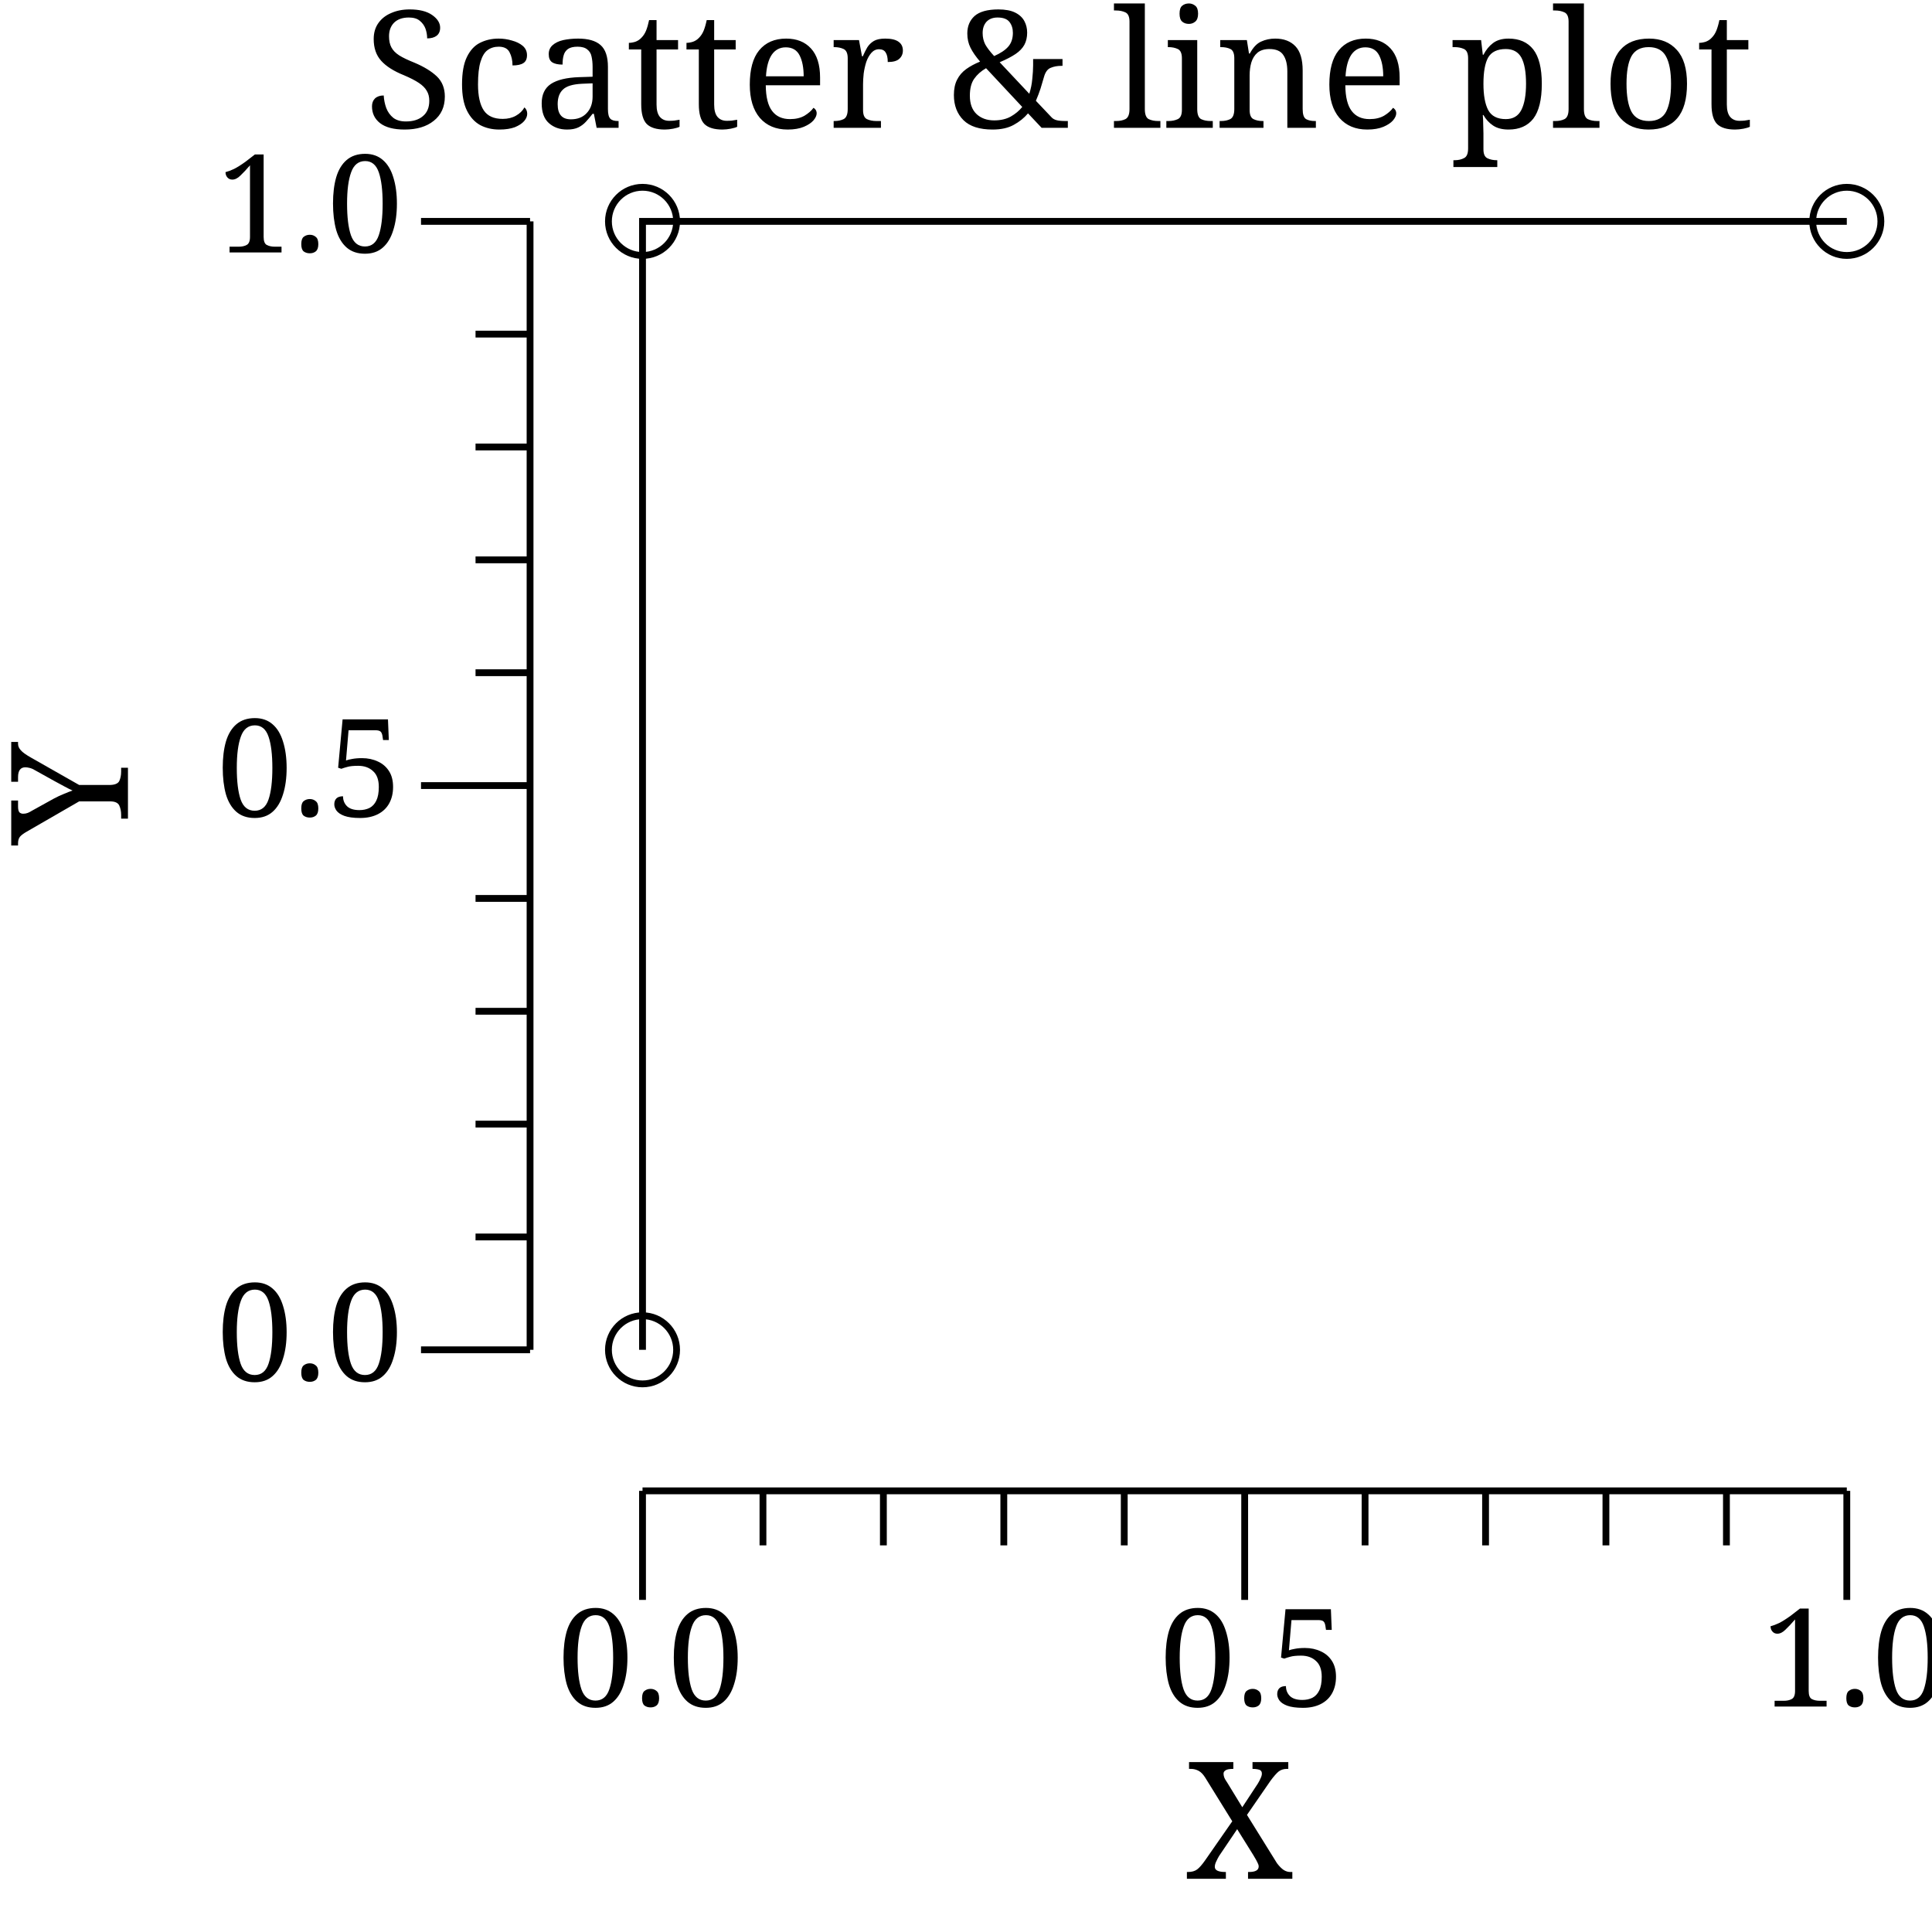
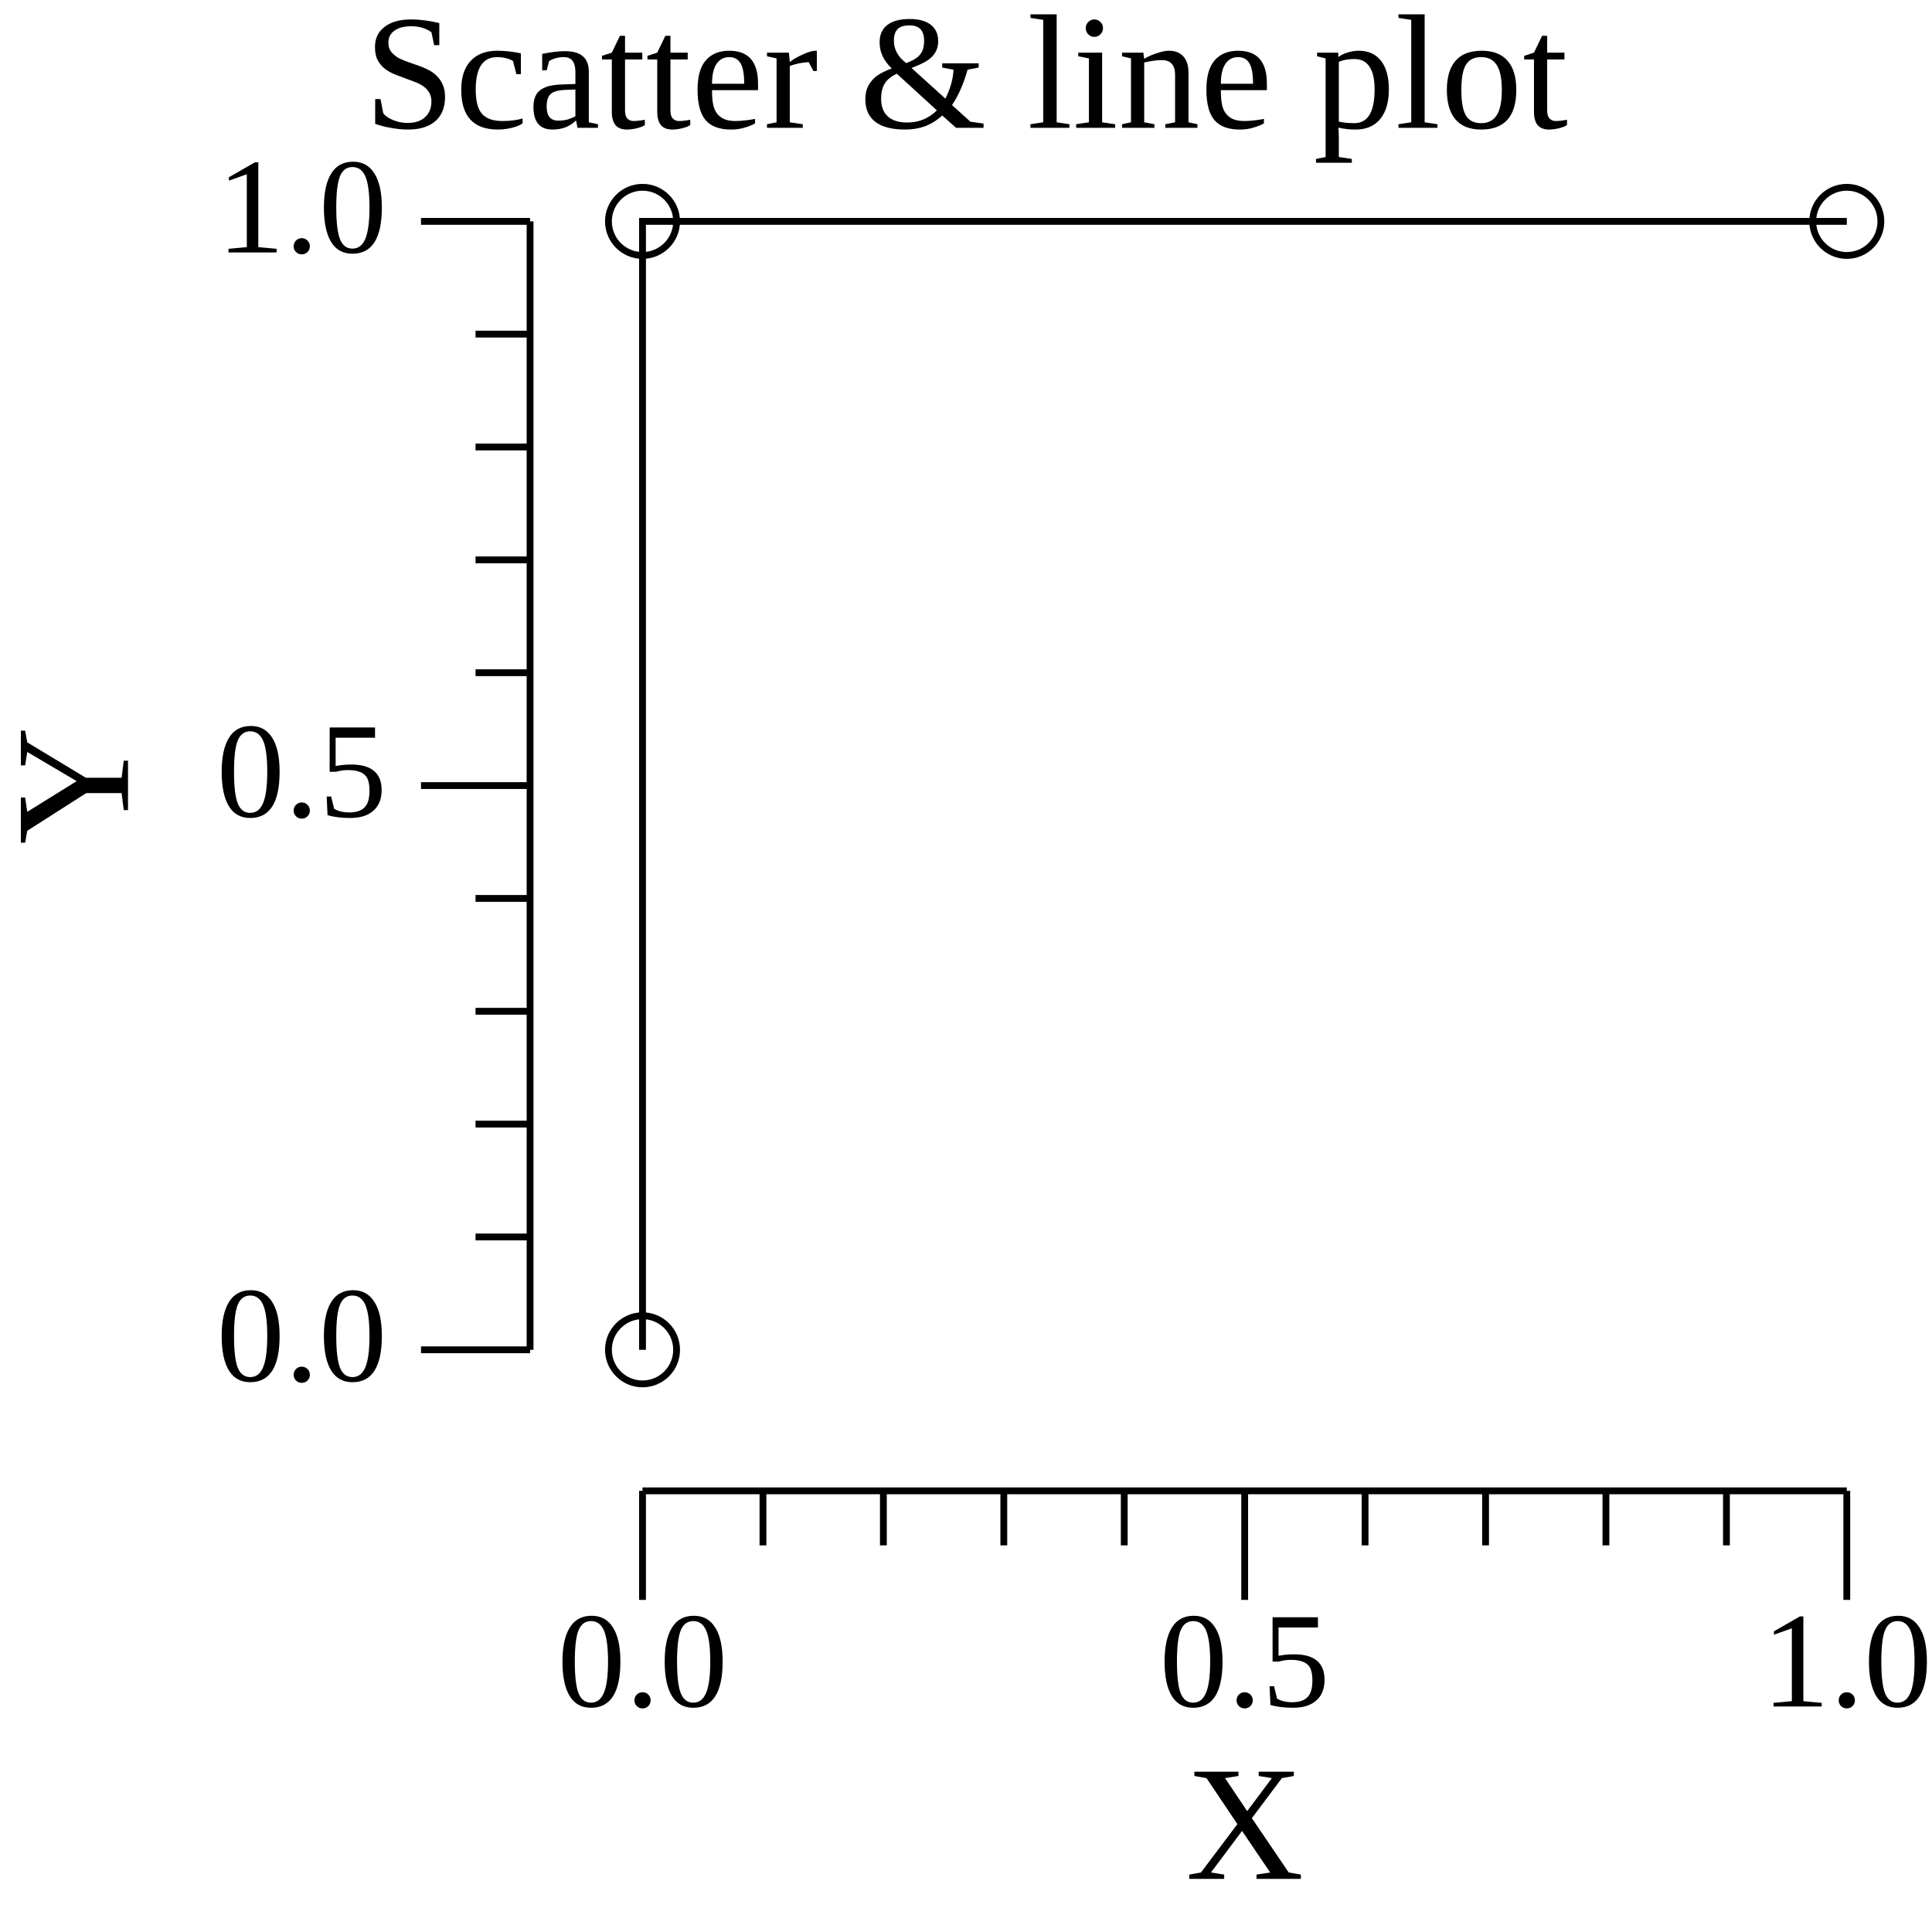
<svg xmlns="http://www.w3.org/2000/svg" width="141.73pt" height="141.73pt" viewBox="0 0 141.73 141.73">
  <g transform="scale(1, -1) translate(0, -141.73)">
    <path d="M0,0L141.73,0L141.73,141.73L0,141.73Z" style="fill:#FFFFFF" />
-     <text x="26.71" y="-132.35" transform="scale(1, -1)" style="font-family:Liberation, serif;font-variant:serif;font-weight:normal;font-style:normal;font-size:12px">Scatter &amp; line plot</text>
-     <text x="86.976" y="-3.902" transform="scale(1, -1)" style="font-family:Liberation, serif;font-variant:serif;font-weight:normal;font-style:normal;font-size:12px">X</text>
-     <text x="40.885" y="-16.541" transform="scale(1, -1)" style="font-family:Liberation, serif;font-variant:serif;font-weight:normal;font-style:normal;font-size:10px">0.0</text>
-     <text x="85.059" y="-16.541" transform="scale(1, -1)" style="font-family:Liberation, serif;font-variant:serif;font-weight:normal;font-style:normal;font-size:10px">0.5</text>
-     <text x="129.23" y="-16.541" transform="scale(1, -1)" style="font-family:Liberation, serif;font-variant:serif;font-weight:normal;font-style:normal;font-size:10px">1.0</text>
+     <text x="26.71" y="-132.35" transform="scale(1, -1)" style="font-family:Liberation Serif;font-variant:normal;font-weight:normal;font-style:normal;font-size:12px">Scatter &amp; line plot</text>
+     <text x="86.976" y="-3.902" transform="scale(1, -1)" style="font-family:Liberation Serif;font-variant:normal;font-weight:normal;font-style:normal;font-size:12px">X</text>
+     <text x="40.885" y="-16.541" transform="scale(1, -1)" style="font-family:Liberation Serif;font-variant:normal;font-weight:normal;font-style:normal;font-size:10px">0.0</text>
+     <text x="85.059" y="-16.541" transform="scale(1, -1)" style="font-family:Liberation Serif;font-variant:normal;font-weight:normal;font-style:normal;font-size:10px">0.5</text>
+     <text x="129.23" y="-16.541" transform="scale(1, -1)" style="font-family:Liberation Serif;font-variant:normal;font-weight:normal;font-style:normal;font-size:10px">1.0</text>
    <path d="M47.135,24.363L47.135,32.363" style="fill:none;stroke:#000000;stroke-width:0.5" />
    <path d="M91.309,24.363L91.309,32.363" style="fill:none;stroke:#000000;stroke-width:0.5" />
    <path d="M135.48,24.363L135.48,32.363" style="fill:none;stroke:#000000;stroke-width:0.5" />
    <path d="M55.97,28.363L55.97,32.363" style="fill:none;stroke:#000000;stroke-width:0.5" />
    <path d="M64.804,28.363L64.804,32.363" style="fill:none;stroke:#000000;stroke-width:0.5" />
    <path d="M73.639,28.363L73.639,32.363" style="fill:none;stroke:#000000;stroke-width:0.5" />
    <path d="M82.474,28.363L82.474,32.363" style="fill:none;stroke:#000000;stroke-width:0.5" />
    <path d="M100.14,28.363L100.14,32.363" style="fill:none;stroke:#000000;stroke-width:0.5" />
    <path d="M108.98,28.363L108.98,32.363" style="fill:none;stroke:#000000;stroke-width:0.5" />
    <path d="M117.81,28.363L117.81,32.363" style="fill:none;stroke:#000000;stroke-width:0.5" />
    <path d="M126.65,28.363L126.65,32.363" style="fill:none;stroke:#000000;stroke-width:0.5" />
    <path d="M47.135,32.363L135.48,32.363" style="fill:none;stroke:#000000;stroke-width:0.5" />
    <g transform="rotate(90)">
-       <text x="79.768" y="9.387" transform="scale(1, -1)" style="font-family:Liberation, serif;font-variant:serif;font-weight:normal;font-style:normal;font-size:12px">Y</text>
+       <text x="79.768" y="9.387" transform="scale(1, -1)" style="font-family:Liberation Serif;font-variant:normal;font-weight:normal;font-style:normal;font-size:12px">Y</text>
    </g>
-     <text x="15.885" y="-40.424" transform="scale(1, -1)" style="font-family:Liberation, serif;font-variant:serif;font-weight:normal;font-style:normal;font-size:10px">0.0</text>
-     <text x="15.885" y="-81.816" transform="scale(1, -1)" style="font-family:Liberation, serif;font-variant:serif;font-weight:normal;font-style:normal;font-size:10px">0.5</text>
-     <text x="15.885" y="-123.21" transform="scale(1, -1)" style="font-family:Liberation, serif;font-variant:serif;font-weight:normal;font-style:normal;font-size:10px">1.0</text>
+     <text x="15.885" y="-40.424" transform="scale(1, -1)" style="font-family:Liberation Serif;font-variant:normal;font-weight:normal;font-style:normal;font-size:10px">0.0</text>
+     <text x="15.885" y="-81.816" transform="scale(1, -1)" style="font-family:Liberation Serif;font-variant:normal;font-weight:normal;font-style:normal;font-size:10px">0.5</text>
+     <text x="15.885" y="-123.21" transform="scale(1, -1)" style="font-family:Liberation Serif;font-variant:normal;font-weight:normal;font-style:normal;font-size:10px">1.0</text>
    <path d="M30.885,42.709L38.885,42.709" style="fill:none;stroke:#000000;stroke-width:0.5" />
    <path d="M30.885,84.101L38.885,84.101" style="fill:none;stroke:#000000;stroke-width:0.5" />
    <path d="M30.885,125.49L38.885,125.49" style="fill:none;stroke:#000000;stroke-width:0.5" />
    <path d="M34.885,50.987L38.885,50.987" style="fill:none;stroke:#000000;stroke-width:0.5" />
    <path d="M34.885,59.266L38.885,59.266" style="fill:none;stroke:#000000;stroke-width:0.5" />
    <path d="M34.885,67.544L38.885,67.544" style="fill:none;stroke:#000000;stroke-width:0.5" />
    <path d="M34.885,75.823L38.885,75.823" style="fill:none;stroke:#000000;stroke-width:0.5" />
    <path d="M34.885,92.38L38.885,92.38" style="fill:none;stroke:#000000;stroke-width:0.5" />
    <path d="M34.885,100.66L38.885,100.66" style="fill:none;stroke:#000000;stroke-width:0.5" />
    <path d="M34.885,108.94L38.885,108.94" style="fill:none;stroke:#000000;stroke-width:0.5" />
    <path d="M34.885,117.22L38.885,117.22" style="fill:none;stroke:#000000;stroke-width:0.5" />
    <path d="M38.885,42.709L38.885,125.49" style="fill:none;stroke:#000000;stroke-width:0.5" />
    <path d="M137.98,125.49A2.5,2.5 0 1 1 132.98,125.49A2.5,2.5 0 1 1 137.98,125.49Z" style="fill:none;stroke:#000000;stroke-width:0.5" />
    <path d="M49.635,125.49A2.5,2.5 0 1 1 44.635,125.49A2.5,2.5 0 1 1 49.635,125.49Z" style="fill:none;stroke:#000000;stroke-width:0.5" />
    <path d="M49.635,42.709A2.5,2.5 0 1 1 44.635,42.709A2.5,2.5 0 1 1 49.635,42.709Z" style="fill:none;stroke:#000000;stroke-width:0.5" />
    <path d="M135.48,125.49L47.135,125.49L47.135,42.709" style="fill:none;stroke:#000000;stroke-width:0.5" />
  </g>
</svg>
